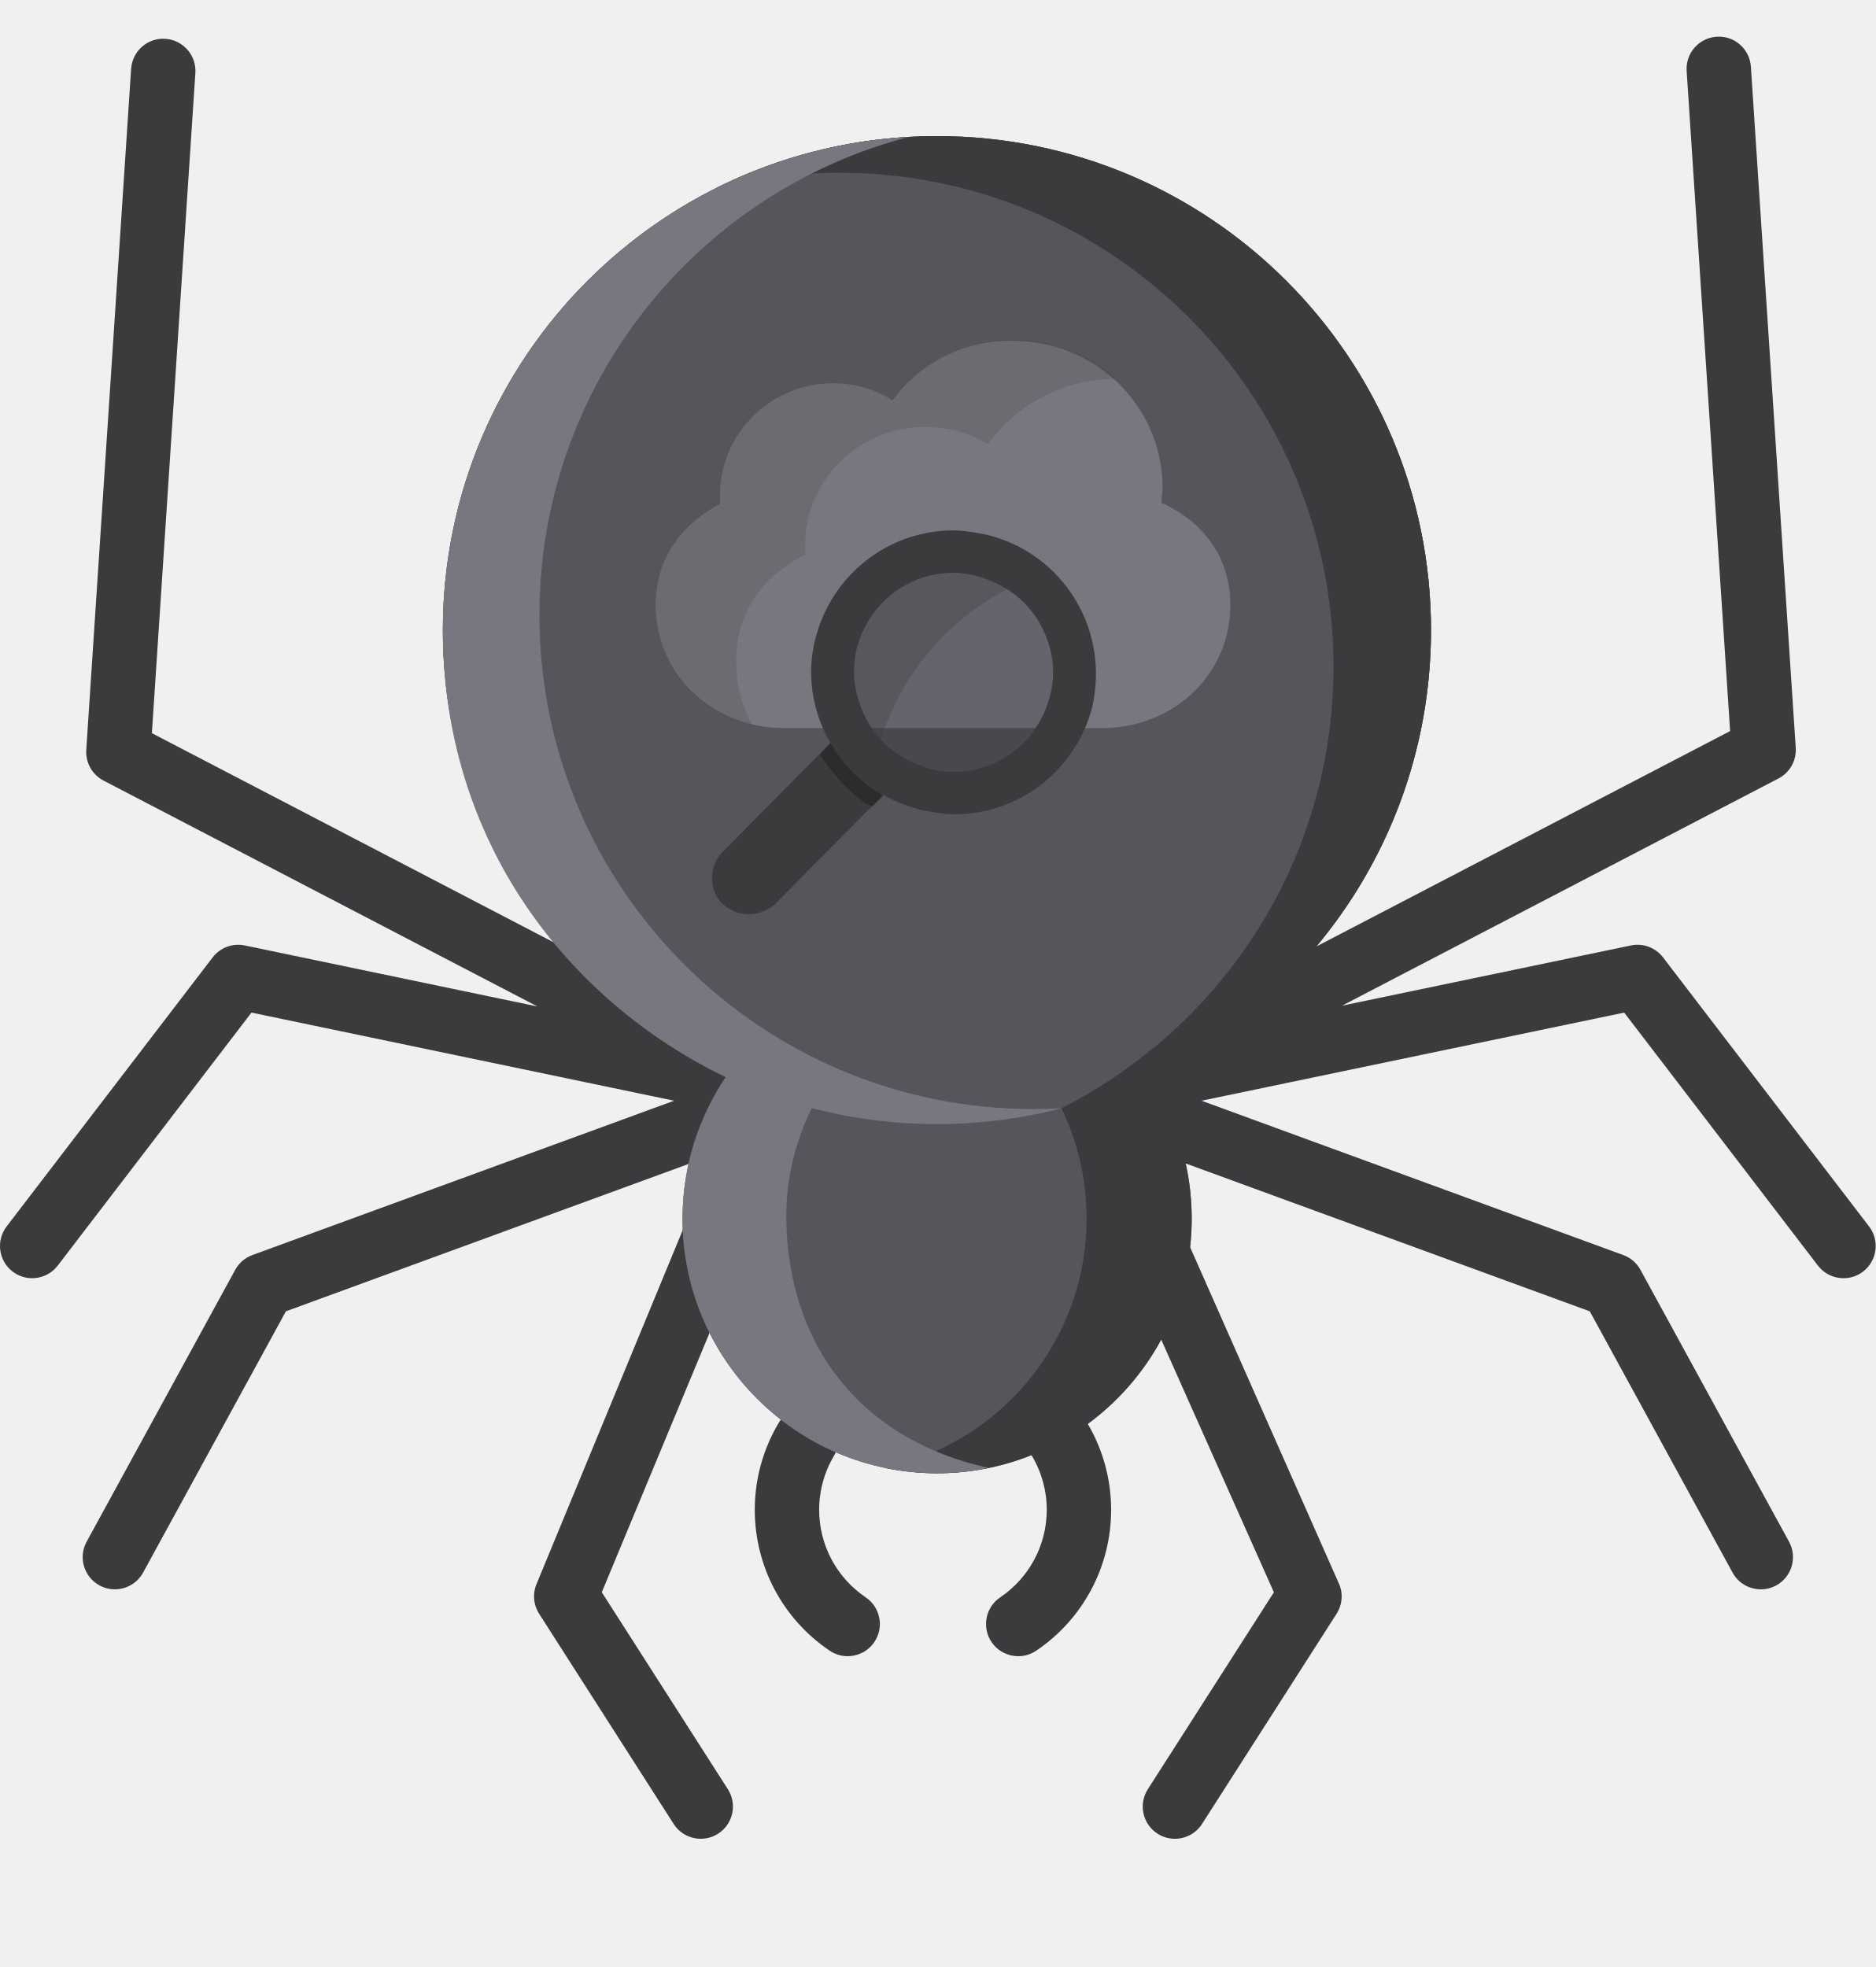
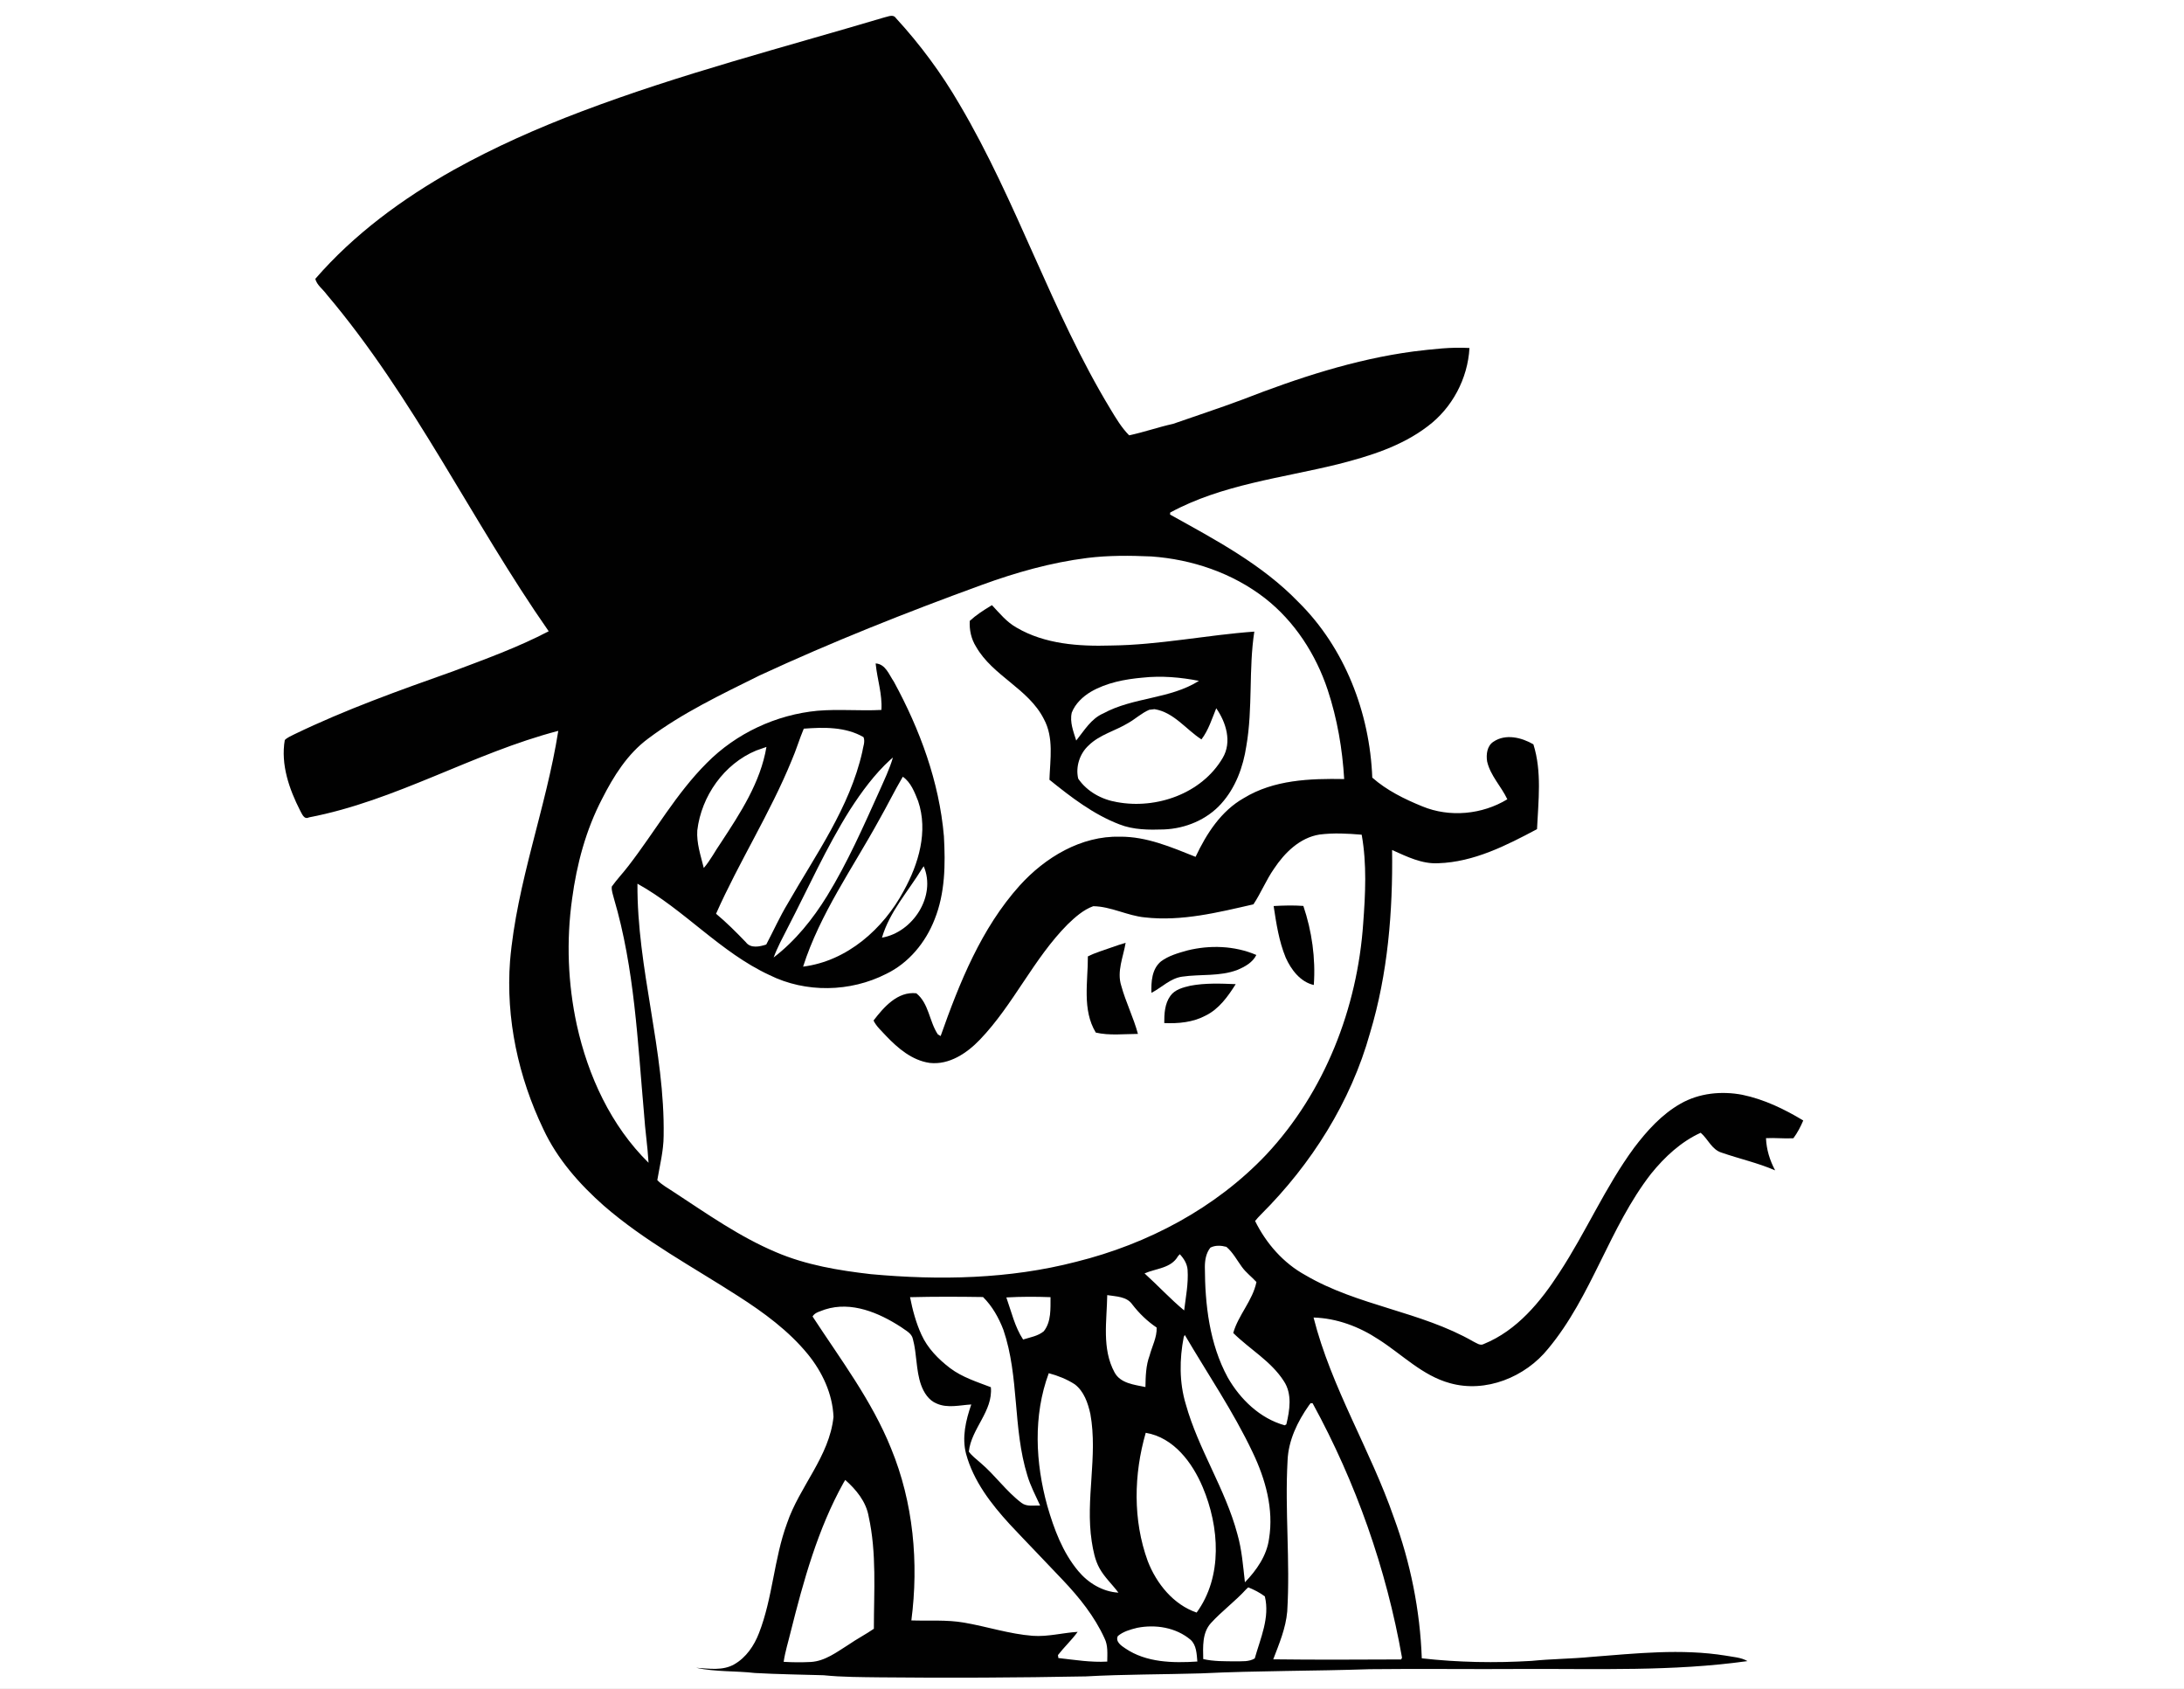
- <svg xmlns="http://www.w3.org/2000/svg" viewBox="0 0 512 537" width="512" height="537">
-   <g transform="matrix(1, 0, 0, 1, 0, 0)">
-     <path d="M236.305,436.082c-7.956-5.375-12.705-14.304-12.705-23.889c0-5.184,1.389-10.261,4.018-14.686   c2.479-4.172,1.107-9.562-3.065-12.041c-4.174-2.48-9.564-1.106-12.042,3.065c-4.243,7.139-6.485,15.321-6.485,23.662   c0,15.43,7.642,29.803,20.441,38.45c1.508,1.018,3.218,1.507,4.91,1.507c2.821,0,5.59-1.355,7.289-3.869   C241.383,444.259,240.325,438.797,236.305,436.082z" style="fill:#3B3A3C;" />
-     <path d="M164.268,434.695l43.89-105.682c1.615-4.576-0.785-9.593-5.361-11.209   c-4.577-1.618-9.595,0.785-11.209,5.361l-45.318,109.728c-0.902,2.554-0.575,5.38,0.884,7.66l36.729,57.389   c1.678,2.621,4.513,4.051,7.409,4.051c1.62,0,3.261-0.449,4.728-1.387c4.087-2.616,5.28-8.049,2.664-12.137L164.268,434.695z" style="fill:#3B3A3C;" />
-     <path d="M197.239,305.012c-0.269-0.736-0.635-1.406-1.064-2.018c4.452,0.503,8.633-2.465,9.565-6.938   c0.99-4.75-2.057-9.404-6.808-10.395l-19.871-4.144c2.122-4.275,0.445-9.48-3.807-11.694L41.461,200.161L53.327,19.943   c0.319-4.843-3.348-9.026-8.19-9.345c-4.832-0.337-9.025,3.348-9.345,8.189L23.548,204.728c-0.228,3.478,1.619,6.761,4.711,8.371   l118.447,61.671l-79.884-16.659c-3.311-0.691-6.717,0.576-8.77,3.259L1.81,334.827c-2.95,3.853-2.218,9.367,1.635,12.318   c1.593,1.221,3.471,1.81,5.335,1.81c2.641,0,5.253-1.186,6.982-3.444l52.881-69.07l115.365,24.058L68.895,342.632   c-2.001,0.732-3.669,2.168-4.691,4.038l-40.555,74.223c-2.327,4.258-0.76,9.596,3.497,11.923c1.338,0.73,2.781,1.077,4.204,1.077   c3.109,0,6.122-1.653,7.718-4.575l38.97-71.322l113.968-41.713C196.565,314.614,198.907,309.569,197.239,305.012z" style="fill:#3B3A3C;" />
+ <svg xmlns="http://www.w3.org/2000/svg" width="700pt" height="541pt" viewBox="0 0 700 541" version="1.1">
+   <g id="#ffffffff">
+     <path fill="#ffffff" opacity="1.00" d=" M 0.00 0.00 L 700.00 0.00 L 700.00 541.00 L 0.00 541.00 L 0.00 0.00 M 283.42 5.59 C 250.99 15.24 218.14 23.69 186.46 35.69 C 172.38 41.01 158.58 47.12 145.42 54.44 C 128.96 63.69 113.47 75.05 101.06 89.36 C 101.55 91.36 103.52 92.68 104.69 94.33 C 132.68 127.37 151.19 166.93 175.87 202.29 C 166.05 207.43 155.57 211.21 145.21 215.12 C 128.01 221.22 110.78 227.36 94.33 235.31 C 93.29 235.86 92.13 236.29 91.28 237.15 C 89.94 244.98 92.68 252.84 96.20 259.75 C 96.80 260.76 97.41 262.74 99.02 261.93 C 126.93 256.60 151.58 241.33 178.94 234.20 C 175.03 259.02 165.63 282.79 163.48 307.94 C 162.08 326.46 166.15 345.18 174.17 361.87 C 178.62 371.42 185.72 379.46 193.56 386.39 C 206.67 397.77 222.07 405.98 236.60 415.34 C 244.79 420.59 252.78 426.43 258.97 434.01 C 263.57 439.68 266.85 446.67 267.15 454.04 C 265.84 466.76 256.24 476.35 252.25 488.15 C 248.05 499.55 247.69 511.98 243.27 523.32 C 241.73 527.33 239.17 531.13 235.38 533.31 C 231.67 535.47 227.19 534.70 223.12 534.44 C 229.32 535.79 235.70 535.39 241.97 536.11 C 249.31 536.52 256.66 536.61 264.00 536.83 C 269.98 537.44 275.99 537.42 282.00 537.50 C 304.00 537.73 326.00 537.61 348.00 537.20 C 360.31 536.52 372.66 536.59 384.99 536.23 C 402.97 535.35 421.00 535.51 439.00 534.89 C 455.33 534.70 471.66 534.94 487.99 534.82 C 512.03 534.72 536.20 535.64 560.08 532.30 C 557.97 531.07 555.45 531.00 553.11 530.55 C 538.82 528.25 524.34 529.85 510.02 530.96 C 503.68 531.58 497.29 531.59 490.96 532.23 C 479.21 532.94 467.39 532.73 455.70 531.41 C 455.14 516.01 452.07 500.75 446.75 486.30 C 439.20 464.52 426.69 444.64 421.01 422.20 C 428.45 422.41 435.65 425.12 441.82 429.20 C 449.37 433.99 455.88 440.82 464.73 443.23 C 476.20 446.46 488.88 441.29 496.20 432.19 C 510.22 415.36 515.79 393.35 529.20 376.11 C 533.54 370.75 538.75 365.88 545.09 362.99 C 547.45 364.99 548.63 368.41 551.83 369.37 C 557.51 371.34 563.42 372.64 568.95 375.04 C 567.24 371.85 566.16 368.34 566.02 364.72 C 568.94 364.56 571.87 364.92 574.80 364.75 C 576.10 363.01 577.11 361.06 577.96 359.06 C 571.91 355.41 565.40 352.27 558.44 350.83 C 551.78 349.56 544.59 350.27 538.65 353.67 C 532.62 357.09 527.89 362.34 523.75 367.81 C 514.51 380.37 508.34 394.81 499.80 407.82 C 493.77 417.17 486.21 426.35 475.64 430.66 C 474.42 431.38 473.23 430.35 472.18 429.87 C 455.31 420.21 435.18 418.48 418.40 408.63 C 411.33 404.77 405.81 398.44 402.27 391.27 C 402.86 390.53 403.49 389.83 404.17 389.16 C 420.32 373.05 432.94 353.11 439.10 331.05 C 444.82 312.07 446.44 292.12 446.18 272.38 C 450.87 274.47 455.70 276.91 460.99 276.62 C 472.36 276.25 482.79 270.94 492.63 265.70 C 493.06 256.69 494.23 247.26 491.47 238.52 C 487.71 236.33 482.57 235.06 478.70 237.67 C 476.62 238.97 476.29 241.76 476.64 243.98 C 477.67 248.56 481.17 251.97 483.12 256.13 C 475.06 261.04 464.62 262.03 455.86 258.40 C 450.15 256.08 444.47 253.28 439.83 249.19 C 439.03 228.42 431.04 207.60 416.12 192.89 C 404.48 180.84 389.50 172.95 375.02 164.90 L 375.05 164.25 C 391.67 155.23 410.79 153.21 428.89 148.74 C 438.96 146.18 449.22 143.00 457.58 136.61 C 465.44 130.74 470.44 121.31 470.98 111.52 C 465.02 111.16 459.06 111.91 453.15 112.61 C 434.20 115.12 415.94 121.16 398.19 128.06 C 390.84 130.81 383.38 133.24 375.98 135.83 C 371.23 136.87 366.65 138.51 361.90 139.50 C 359.45 137.03 357.67 134.01 355.89 131.06 C 337.02 99.91 326.06 64.76 307.53 33.43 C 301.77 23.52 294.92 14.24 287.15 5.80 C 286.25 4.44 284.63 5.36 283.42 5.59 Z" />
+     <path fill="#ffffff" opacity="1.00" d=" M 348.52 178.79 C 355.30 177.95 362.16 178.01 368.97 178.31 C 382.02 179.22 394.99 183.60 405.38 191.65 C 414.94 199.10 421.77 209.68 425.56 221.12 C 428.60 230.33 430.26 239.98 430.83 249.65 C 419.90 249.45 408.28 249.87 398.68 255.74 C 391.36 259.87 386.69 267.17 383.20 274.58 C 375.45 271.49 367.51 268.06 359.00 268.12 C 346.49 267.79 334.96 274.77 326.80 283.80 C 314.51 297.49 307.54 314.88 301.49 332.00 C 301.26 331.87 300.81 331.60 300.59 331.47 C 297.83 327.34 297.73 321.54 293.69 318.30 C 287.70 317.64 283.27 322.73 279.98 327.03 C 280.91 328.97 282.61 330.40 284.03 331.98 C 287.81 335.94 292.34 339.79 297.93 340.60 C 304.25 341.34 309.95 337.46 314.12 333.10 C 324.86 321.88 331.24 307.23 342.21 296.19 C 344.62 293.88 347.20 291.55 350.39 290.39 C 356.10 290.46 361.31 293.45 366.98 293.98 C 378.71 295.31 390.39 292.39 401.74 289.79 C 404.17 286.13 405.81 282.00 408.33 278.39 C 411.73 273.27 416.59 268.44 422.90 267.43 C 427.39 266.86 431.95 267.09 436.44 267.48 C 438.12 276.86 437.63 286.50 436.92 295.96 C 435.05 323.08 424.59 349.94 405.92 369.93 C 389.61 387.17 367.85 398.65 344.94 404.34 C 323.51 409.90 301.09 410.32 279.15 408.31 C 268.79 407.12 258.35 405.39 248.71 401.26 C 237.00 396.32 226.58 388.94 216.00 382.02 C 214.19 380.78 212.19 379.77 210.67 378.17 C 211.46 373.47 212.68 368.80 212.70 364.00 C 213.16 336.77 204.12 310.39 204.31 283.18 C 219.37 291.53 230.88 305.16 246.61 312.45 C 258.24 318.23 272.53 317.96 284.06 312.07 C 291.27 308.59 296.68 302.01 299.55 294.62 C 302.94 286.19 303.04 276.89 302.53 267.95 C 301.03 250.50 294.83 233.75 286.50 218.46 C 284.94 216.21 283.85 212.80 280.66 212.60 C 281.13 217.59 282.84 222.45 282.50 227.50 C 275.70 227.86 268.86 227.19 262.06 227.76 C 248.75 229.01 235.92 235.00 226.52 244.52 C 216.70 254.32 209.88 266.55 201.44 277.46 C 199.72 279.73 197.74 281.78 196.09 284.10 C 195.94 285.43 196.49 286.71 196.79 287.98 C 203.40 310.37 204.37 333.85 206.43 356.96 C 206.76 362.18 207.58 367.37 207.87 372.61 C 195.82 360.77 188.48 344.79 184.87 328.44 C 182.00 315.21 181.48 301.47 183.36 288.06 C 184.84 276.96 187.78 265.95 192.98 255.98 C 196.65 248.75 201.09 241.61 207.70 236.71 C 218.68 228.46 231.16 222.55 243.41 216.47 C 266.67 205.69 290.51 196.24 314.58 187.47 C 325.56 183.45 336.90 180.25 348.52 178.79 M 317.34 194.28 C 315.06 195.68 312.79 197.14 310.82 198.97 C 310.66 201.83 311.28 204.76 312.82 207.20 C 318.19 216.64 329.64 220.64 334.58 230.42 C 337.83 236.41 336.57 243.39 336.36 249.87 C 343.25 255.42 350.41 260.95 358.75 264.15 C 363.28 265.95 368.24 265.95 373.04 265.79 C 379.92 265.53 386.82 262.69 391.45 257.50 C 396.02 252.42 398.46 245.76 399.46 239.08 C 401.58 226.95 400.16 214.56 402.02 202.40 C 386.66 203.51 371.46 206.70 356.02 206.86 C 345.75 207.17 334.90 206.43 325.84 201.13 C 322.67 199.37 320.38 196.53 317.94 193.93 L 317.34 194.28 M 408.22 290.34 C 409.07 295.92 409.92 301.61 412.09 306.87 C 413.81 310.72 416.78 314.67 421.09 315.64 C 421.70 307.09 420.48 298.42 417.74 290.31 C 414.57 290.07 411.38 290.17 408.22 290.34 M 356.39 303.56 C 353.81 304.50 351.14 305.24 348.68 306.48 C 348.72 314.58 346.78 323.55 351.22 330.89 C 355.62 331.90 360.23 331.33 364.72 331.31 C 363.30 326.05 360.82 321.15 359.38 315.90 C 357.90 311.29 360.02 306.65 360.78 302.12 C 359.30 302.56 357.84 303.04 356.39 303.56 M 380.42 304.61 C 377.54 305.43 374.54 306.27 372.10 308.09 C 369.17 310.53 368.94 314.63 369.05 318.15 C 372.36 316.45 375.11 313.47 378.95 312.96 C 384.83 312.11 391.00 312.97 396.66 310.78 C 399.01 309.79 401.52 308.40 402.67 306.02 C 395.69 303.03 387.73 302.77 380.42 304.61 M 381.56 315.87 C 379.22 316.42 376.58 317.06 375.11 319.14 C 373.31 321.64 373.15 324.86 373.16 327.84 C 377.66 328.04 382.36 327.61 386.40 325.45 C 390.70 323.35 393.57 319.31 396.06 315.37 C 391.23 315.18 386.33 314.97 381.56 315.87 Z" />
+     <path fill="#ffffff" opacity="1.00" d=" M 366.18 217.15 C 372.22 216.49 378.34 217.02 384.28 218.18 C 375.01 224.06 363.22 223.38 353.63 228.61 C 349.69 230.30 347.51 234.13 344.94 237.31 C 344.05 234.45 342.81 231.40 343.51 228.37 C 344.64 225.48 347.02 223.24 349.64 221.67 C 354.66 218.77 360.47 217.66 366.18 217.15 Z" />
+     <path fill="#ffffff" opacity="1.00" d=" M 368.35 227.45 C 368.77 227.40 369.61 227.30 370.03 227.25 C 376.22 228.23 380.09 233.72 385.08 236.94 C 387.34 233.97 388.43 230.36 389.82 226.96 C 393.00 231.50 394.93 237.81 391.87 242.92 C 385.16 254.32 370.64 259.40 357.97 257.03 C 353.10 256.22 348.39 253.65 345.58 249.52 C 344.68 245.78 346.04 241.50 348.91 238.88 C 352.46 235.38 357.50 234.21 361.67 231.65 C 363.95 230.35 365.91 228.49 368.35 227.45 Z" />
+     <path fill="#ffffff" opacity="1.00" d=" M 257.62 233.50 C 264.03 233.01 271.01 232.87 276.77 236.21 C 277.39 237.72 276.57 239.38 276.38 240.92 C 272.34 258.80 261.43 273.88 252.48 289.54 C 249.92 293.78 247.90 298.31 245.59 302.68 C 243.51 303.36 240.60 304.00 239.07 301.95 C 236.01 298.76 232.89 295.64 229.50 292.81 C 236.91 276.11 246.81 260.62 253.73 243.69 C 255.19 240.35 256.20 236.85 257.62 233.50 Z" />
+     <path fill="#ffffff" opacity="1.00" d=" M 242.35 240.51 C 243.17 240.22 244.83 239.64 245.66 239.35 C 243.75 250.73 237.28 260.57 231.07 270.03 C 229.19 272.71 227.72 275.67 225.57 278.15 C 224.59 274.20 223.21 270.20 223.49 266.08 C 224.81 255.10 232.05 244.80 242.35 240.51 Z" />
+     <path fill="#ffffff" opacity="1.00" d=" M 285.37 243.44 L 286.20 242.74 C 285.09 246.54 283.35 250.10 281.76 253.71 C 276.65 265.03 271.63 276.45 265.12 287.06 C 260.53 294.51 254.94 301.48 247.96 306.83 C 249.17 303.56 250.84 300.49 252.42 297.39 C 259.01 284.70 264.82 271.57 272.46 259.45 C 276.19 253.69 280.29 248.09 285.37 243.44 Z" />
+     <path fill="#ffffff" opacity="1.00" d=" M 289.36 248.90 C 291.96 250.69 293.14 253.87 294.27 256.70 C 297.56 266.40 294.43 276.86 289.65 285.49 C 283.12 297.67 271.50 307.99 257.40 309.76 C 262.82 292.81 273.30 278.19 281.78 262.72 C 284.39 258.16 286.68 253.42 289.36 248.90 Z" />
+     <path fill="#ffffff" opacity="1.00" d=" M 295.51 278.38 L 296.06 277.58 C 300.17 287.15 292.57 298.79 282.68 300.47 C 285.11 292.16 291.09 285.65 295.51 278.38 Z" />
+     <path fill="#ffffff" opacity="1.00" d=" M 387.94 399.80 C 389.53 398.98 391.40 399.10 393.08 399.55 C 395.17 401.33 396.45 403.80 398.05 405.99 C 399.36 407.81 401.20 409.17 402.71 410.82 C 401.49 416.80 396.93 421.33 395.27 427.15 C 400.56 432.38 407.37 436.16 411.47 442.55 C 414.23 446.65 413.38 451.93 412.29 456.44 L 411.76 456.74 C 403.84 454.55 397.50 448.40 393.50 441.40 C 387.64 430.61 386.21 418.11 386.17 406.02 C 386.17 403.82 386.54 401.57 387.94 399.80 Z" />
+     <path fill="#ffffff" opacity="1.00" d=" M 377.57 402.53 L 378.14 401.91 C 379.44 403.28 380.49 404.97 380.64 406.90 C 380.94 411.27 380.06 415.61 379.54 419.93 C 375.07 416.23 371.14 411.94 366.84 408.06 C 370.54 406.43 375.36 406.45 377.57 402.53 Z" />
+     <path fill="#ffffff" opacity="1.00" d=" M 354.88 415.01 C 357.66 415.47 361.12 415.42 362.90 417.99 C 365.11 420.86 367.71 423.38 370.72 425.41 C 370.87 428.50 369.25 431.41 368.47 434.37 C 367.26 437.60 367.19 441.06 367.13 444.48 C 363.60 443.73 359.10 443.34 357.21 439.76 C 353.10 432.18 354.76 423.24 354.88 415.01 Z" />
+     <path fill="#ffffff" opacity="1.00" d=" M 291.68 415.68 C 299.47 415.48 307.28 415.51 315.07 415.63 C 318.02 418.53 320.12 422.28 321.60 426.13 C 326.74 441.21 324.57 457.62 329.28 472.80 C 330.27 476.17 331.94 479.27 333.38 482.46 C 331.40 482.36 329.12 482.91 327.42 481.61 C 322.50 477.90 318.95 472.73 314.26 468.76 C 312.98 467.60 311.53 466.59 310.52 465.17 C 311.31 457.76 318.30 452.24 317.58 444.53 C 313.10 442.82 308.42 441.35 304.53 438.43 C 300.75 435.55 297.29 432.04 295.32 427.67 C 293.57 423.86 292.49 419.78 291.68 415.68 Z" />
+     <path fill="#ffffff" opacity="1.00" d=" M 322.54 415.76 C 327.25 415.49 331.99 415.50 336.71 415.67 C 336.68 419.34 336.98 423.54 334.56 426.59 C 332.72 428.15 330.17 428.54 327.92 429.25 C 325.27 425.26 324.15 420.29 322.54 415.76 Z" />
+     <path fill="#ffffff" opacity="1.00" d=" M 264.39 419.63 C 272.87 416.90 281.71 420.66 288.79 425.25 C 290.20 426.33 292.22 427.17 292.60 429.11 C 293.90 433.90 293.55 439.01 295.19 443.72 C 296.08 446.23 297.65 448.74 300.23 449.77 C 303.75 451.33 307.64 450.27 311.31 450.06 C 309.57 455.10 308.25 460.58 309.64 465.88 C 311.99 474.58 317.62 481.87 323.60 488.41 C 329.24 494.43 335.00 500.33 340.66 506.34 C 345.92 511.89 350.81 517.96 354.00 524.96 C 355.17 527.27 354.91 529.95 354.89 532.46 C 349.64 532.76 344.42 531.90 339.22 531.32 C 339.19 531.08 339.12 530.60 339.09 530.36 C 341.08 527.79 343.49 525.57 345.40 522.93 C 340.59 523.23 335.85 524.55 331.01 524.20 C 323.52 523.63 316.35 521.23 308.98 519.97 C 303.40 519.00 297.72 519.46 292.10 519.27 C 294.51 500.74 292.75 481.51 285.60 464.15 C 279.44 448.82 269.39 435.59 260.43 421.86 C 261.23 420.49 263.02 420.21 264.39 419.63 Z" />
+     <path fill="#ffffff" opacity="1.00" d=" M 379.41 428.40 L 379.74 427.78 C 387.07 440.28 395.29 452.29 401.50 465.41 C 405.59 473.95 408.31 483.61 406.74 493.12 C 406.01 498.54 402.72 503.21 399.01 507.05 C 398.42 501.87 398.04 496.63 396.59 491.59 C 392.73 477.09 384.08 464.43 380.06 449.99 C 377.94 443.01 378.02 435.48 379.41 428.40 Z" />
+     <path fill="#ffffff" opacity="1.00" d=" M 336.14 440.04 C 339.06 440.82 341.93 441.95 344.48 443.60 C 347.44 445.85 348.71 449.62 349.48 453.12 C 351.93 466.67 347.83 480.41 349.92 493.98 C 350.39 496.92 350.95 499.94 352.42 502.58 C 354.03 505.47 356.51 507.72 358.48 510.37 C 353.41 510.08 348.79 507.28 345.59 503.44 C 340.58 497.44 337.81 489.97 335.67 482.55 C 331.85 468.75 331.10 453.63 336.14 440.04 Z" />
+     <path fill="#ffffff" opacity="1.00" d=" M 419.52 450.36 L 420.08 449.63 L 420.72 449.69 C 434.60 475.07 444.35 502.73 449.37 531.22 L 449.08 531.77 C 435.42 531.82 421.75 531.91 408.09 531.73 C 409.98 526.75 412.11 521.77 412.57 516.40 C 413.56 500.28 411.78 484.14 412.68 468.02 C 412.94 461.56 415.86 455.56 419.52 450.36 Z" />
+     <path fill="#ffffff" opacity="1.00" d=" M 367.22 459.14 C 376.18 460.63 382.17 468.69 385.49 476.57 C 390.83 489.22 391.98 505.15 383.54 516.75 C 376.07 514.20 370.64 507.44 367.86 500.24 C 363.07 487.12 363.37 472.46 367.22 459.14 Z" />
+     <path fill="#ffffff" opacity="1.00" d=" M 270.35 475.17 L 270.91 474.24 C 274.40 477.33 277.58 481.16 278.41 485.90 C 281.02 497.72 280.09 509.93 280.09 521.94 C 277.47 523.74 274.64 525.20 272.02 527.01 C 268.26 529.36 264.49 532.30 259.90 532.58 C 256.99 532.73 254.07 532.72 251.17 532.53 C 251.64 529.28 252.65 526.14 253.41 522.96 C 257.53 506.56 262.08 490.03 270.35 475.17 Z" />
+     <path fill="#ffffff" opacity="1.00" d=" M 399.42 509.27 L 400.08 508.66 C 401.95 509.42 403.78 510.34 405.40 511.56 C 407.07 518.36 403.97 525.01 402.17 531.44 C 400.31 532.57 398.07 532.32 396.00 532.38 C 392.54 532.34 389.04 532.43 385.65 531.65 C 385.58 527.74 385.27 523.22 388.12 520.11 C 391.64 516.25 395.90 513.14 399.42 509.27 Z" />
+     <path fill="#ffffff" opacity="1.00" d=" M 364.45 521.64 C 370.33 520.46 376.91 521.51 381.58 525.45 C 383.52 527.19 383.55 530.03 383.77 532.44 C 375.93 532.94 367.40 532.81 360.66 528.22 C 359.39 527.39 357.42 526.04 358.28 524.27 C 360.01 522.80 362.28 522.18 364.45 521.64 Z" />
  </g>
-   <g transform="matrix(1, 0, 0, 1, 0, 0)">
-     <circle style="fill:#57555C;" cx="255.749" cy="172.02" r="134.862" />
-     <path d="M390.615,172.02c0-74.484-60.381-134.865-134.865-134.865S120.887,97.537,120.887,172.02   c0,53.87,31.588,100.356,77.249,121.964c-7.396,10.95-11.782,24.388-11.829,38.493c-0.128,38.38,30.883,69.598,69.262,69.726   c38.378,0.129,69.598-30.881,69.726-69.262c0.048-14.456-4.42-27.811-11.936-38.954   C359.023,272.381,390.615,225.893,390.615,172.02z" style="fill:#57555C;" />
+   <g id="#010101ff">
+     <path fill="#010101" opacity="1.00" d=" M 283.42 5.59 C 284.63 5.36 286.25 4.44 287.15 5.80 C 294.92 14.24 301.77 23.52 307.53 33.43 C 326.06 64.76 337.02 99.91 355.89 131.06 C 357.67 134.01 359.45 137.03 361.90 139.50 C 366.65 138.51 371.23 136.87 375.98 135.83 C 383.38 133.24 390.84 130.81 398.19 128.06 C 415.94 121.16 434.20 115.12 453.15 112.61 C 459.06 111.91 465.02 111.16 470.98 111.52 C 470.44 121.31 465.44 130.74 457.58 136.61 C 449.22 143.00 438.96 146.18 428.89 148.74 C 410.79 153.21 391.67 155.23 375.05 164.25 L 375.02 164.90 C 389.50 172.95 404.48 180.84 416.12 192.89 C 431.04 207.60 439.03 228.42 439.83 249.19 C 444.47 253.28 450.15 256.08 455.86 258.40 C 464.62 262.03 475.06 261.04 483.12 256.13 C 481.17 251.97 477.67 248.56 476.64 243.98 C 476.29 241.76 476.62 238.97 478.70 237.67 C 482.57 235.06 487.71 236.33 491.47 238.52 C 494.23 247.26 493.06 256.69 492.63 265.70 C 482.79 270.94 472.36 276.25 460.99 276.62 C 455.70 276.91 450.87 274.47 446.18 272.38 C 446.44 292.12 444.82 312.07 439.10 331.05 C 432.94 353.11 420.32 373.05 404.17 389.16 C 403.49 389.83 402.86 390.53 402.27 391.27 C 405.81 398.44 411.33 404.77 418.40 408.63 C 435.18 418.48 455.31 420.21 472.18 429.87 C 473.23 430.35 474.42 431.38 475.64 430.66 C 486.21 426.35 493.77 417.17 499.80 407.82 C 508.34 394.81 514.51 380.37 523.75 367.81 C 527.89 362.34 532.62 357.09 538.65 353.67 C 544.59 350.27 551.78 349.56 558.44 350.83 C 565.40 352.27 571.91 355.41 577.96 359.06 C 577.11 361.06 576.10 363.01 574.80 364.75 C 571.87 364.92 568.94 364.56 566.02 364.72 C 566.16 368.34 567.24 371.85 568.95 375.04 C 563.42 372.64 557.51 371.34 551.83 369.37 C 548.63 368.41 547.45 364.99 545.09 362.99 C 538.75 365.88 533.54 370.75 529.20 376.11 C 515.79 393.35 510.22 415.36 496.20 432.19 C 488.88 441.29 476.20 446.46 464.73 443.23 C 455.88 440.82 449.37 433.99 441.82 429.20 C 435.65 425.12 428.45 422.41 421.01 422.20 C 426.69 444.64 439.20 464.52 446.75 486.30 C 452.07 500.75 455.14 516.01 455.70 531.41 C 467.39 532.73 479.21 532.94 490.96 532.23 C 497.29 531.59 503.68 531.58 510.02 530.96 C 524.34 529.85 538.82 528.25 553.11 530.55 C 555.45 531.00 557.97 531.07 560.08 532.30 C 536.20 535.64 512.03 534.72 487.99 534.82 C 471.66 534.94 455.33 534.70 439.00 534.89 C 421.00 535.51 402.97 535.35 384.99 536.23 C 372.66 536.59 360.31 536.52 348.00 537.20 C 326.00 537.61 304.00 537.73 282.00 537.50 C 275.99 537.42 269.98 537.44 264.00 536.83 C 256.66 536.61 249.31 536.52 241.97 536.11 C 235.70 535.39 229.32 535.79 223.12 534.44 C 227.19 534.70 231.67 535.47 235.38 533.31 C 239.17 531.13 241.73 527.33 243.27 523.32 C 247.69 511.98 248.05 499.55 252.25 488.15 C 256.24 476.35 265.84 466.76 267.15 454.04 C 266.85 446.67 263.57 439.68 258.97 434.01 C 252.78 426.43 244.79 420.59 236.60 415.34 C 222.07 405.98 206.67 397.77 193.56 386.39 C 185.72 379.46 178.62 371.42 174.17 361.87 C 166.15 345.18 162.08 326.46 163.48 307.94 C 165.63 282.79 175.03 259.02 178.94 234.20 C 151.58 241.33 126.93 256.60 99.02 261.93 C 97.41 262.74 96.80 260.76 96.20 259.75 C 92.68 252.84 89.94 244.98 91.28 237.15 C 92.13 236.29 93.29 235.86 94.33 235.31 C 110.78 227.36 128.01 221.22 145.21 215.12 C 155.57 211.21 166.05 207.43 175.87 202.29 C 151.19 166.93 132.68 127.37 104.69 94.33 C 103.52 92.68 101.55 91.36 101.06 89.36 C 113.47 75.05 128.96 63.69 145.42 54.44 C 158.58 47.12 172.38 41.01 186.46 35.69 C 218.14 23.69 250.99 15.24 283.42 5.59 M 348.52 178.79 C 336.90 180.25 325.56 183.45 314.58 187.47 C 290.51 196.24 266.67 205.69 243.41 216.47 C 231.16 222.55 218.68 228.46 207.70 236.71 C 201.09 241.61 196.65 248.75 192.98 255.98 C 187.78 265.95 184.84 276.96 183.36 288.06 C 181.48 301.47 182.00 315.21 184.87 328.44 C 188.48 344.79 195.82 360.77 207.87 372.61 C 207.58 367.37 206.76 362.18 206.43 356.96 C 204.37 333.85 203.40 310.37 196.79 287.98 C 196.49 286.71 195.94 285.43 196.09 284.10 C 197.74 281.78 199.72 279.73 201.44 277.46 C 209.88 266.55 216.70 254.32 226.52 244.52 C 235.92 235.00 248.75 229.01 262.06 227.76 C 268.86 227.19 275.70 227.86 282.50 227.50 C 282.84 222.45 281.13 217.59 280.66 212.60 C 283.85 212.80 284.94 216.21 286.50 218.46 C 294.83 233.75 301.03 250.50 302.53 267.95 C 303.04 276.89 302.94 286.19 299.55 294.62 C 296.68 302.01 291.27 308.59 284.06 312.07 C 272.53 317.96 258.24 318.23 246.61 312.45 C 230.88 305.16 219.37 291.53 204.31 283.18 C 204.12 310.39 213.16 336.77 212.70 364.00 C 212.68 368.80 211.46 373.47 210.67 378.17 C 212.19 379.77 214.19 380.78 216.00 382.02 C 226.58 388.94 237.00 396.32 248.71 401.26 C 258.35 405.39 268.79 407.12 279.15 408.31 C 301.09 410.32 323.51 409.90 344.94 404.34 C 367.85 398.65 389.61 387.17 405.92 369.93 C 424.59 349.94 435.05 323.08 436.92 295.96 C 437.63 286.50 438.12 276.86 436.44 267.48 C 431.95 267.09 427.39 266.86 422.90 267.43 C 416.59 268.44 411.73 273.27 408.33 278.39 C 405.81 282.00 404.17 286.13 401.74 289.79 C 390.39 292.39 378.71 295.31 366.98 293.98 C 361.31 293.45 356.10 290.46 350.39 290.39 C 347.20 291.55 344.62 293.88 342.21 296.19 C 331.24 307.23 324.86 321.88 314.12 333.10 C 309.95 337.46 304.25 341.34 297.93 340.60 C 292.34 339.79 287.81 335.94 284.03 331.98 C 282.61 330.40 280.91 328.97 279.98 327.03 C 283.27 322.73 287.70 317.64 293.69 318.30 C 297.73 321.54 297.83 327.34 300.59 331.47 C 300.81 331.60 301.26 331.87 301.49 332.00 C 307.54 314.88 314.51 297.49 326.80 283.80 C 334.96 274.77 346.49 267.79 359.00 268.12 C 367.51 268.06 375.45 271.49 383.20 274.58 C 386.69 267.17 391.36 259.87 398.68 255.74 C 408.28 249.87 419.90 249.45 430.83 249.65 C 430.26 239.98 428.60 230.33 425.56 221.12 C 421.77 209.68 414.94 199.10 405.38 191.65 C 394.99 183.60 382.02 179.22 368.97 178.31 C 362.16 178.01 355.30 177.95 348.52 178.79 M 257.62 233.50 C 256.20 236.85 255.19 240.35 253.73 243.69 C 246.81 260.62 236.91 276.11 229.50 292.81 C 232.89 295.64 236.01 298.76 239.07 301.95 C 240.60 304.00 243.51 303.36 245.59 302.68 C 247.90 298.31 249.92 293.78 252.48 289.54 C 261.43 273.88 272.34 258.80 276.38 240.92 C 276.57 239.38 277.39 237.72 276.77 236.21 C 271.01 232.87 264.03 233.01 257.62 233.50 M 242.35 240.51 C 232.05 244.80 224.81 255.10 223.49 266.08 C 223.21 270.20 224.59 274.20 225.57 278.15 C 227.72 275.67 229.19 272.71 231.07 270.03 C 237.28 260.57 243.75 250.73 245.66 239.35 C 244.83 239.64 243.17 240.22 242.35 240.51 M 285.37 243.44 C 280.29 248.09 276.19 253.69 272.46 259.45 C 264.82 271.57 259.01 284.70 252.42 297.39 C 250.84 300.49 249.17 303.56 247.96 306.83 C 254.94 301.48 260.53 294.51 265.12 287.06 C 271.63 276.45 276.65 265.03 281.76 253.71 C 283.35 250.10 285.09 246.54 286.20 242.74 L 285.37 243.44 M 289.36 248.90 C 286.68 253.42 284.39 258.16 281.78 262.72 C 273.30 278.19 262.82 292.81 257.40 309.76 C 271.50 307.99 283.12 297.67 289.65 285.49 C 294.43 276.86 297.56 266.40 294.27 256.70 C 293.14 253.87 291.96 250.69 289.36 248.90 M 295.51 278.38 C 291.09 285.65 285.11 292.16 282.68 300.47 C 292.57 298.79 300.17 287.15 296.06 277.58 L 295.51 278.38 M 387.94 399.80 C 386.54 401.57 386.17 403.82 386.17 406.02 C 386.21 418.11 387.64 430.61 393.50 441.40 C 397.50 448.40 403.84 454.55 411.76 456.74 L 412.29 456.44 C 413.38 451.93 414.23 446.65 411.47 442.55 C 407.37 436.16 400.56 432.38 395.27 427.15 C 396.93 421.33 401.49 416.80 402.71 410.82 C 401.20 409.17 399.36 407.81 398.05 405.99 C 396.45 403.80 395.17 401.33 393.08 399.55 C 391.40 399.10 389.53 398.98 387.94 399.80 M 377.57 402.53 C 375.36 406.45 370.54 406.43 366.84 408.06 C 371.14 411.94 375.07 416.23 379.54 419.93 C 380.06 415.61 380.94 411.27 380.64 406.90 C 380.49 404.97 379.44 403.28 378.14 401.91 L 377.57 402.53 M 354.88 415.01 C 354.76 423.24 353.10 432.18 357.21 439.76 C 359.10 443.34 363.60 443.73 367.13 444.48 C 367.19 441.06 367.26 437.60 368.47 434.37 C 369.25 431.41 370.87 428.50 370.72 425.41 C 367.71 423.38 365.11 420.86 362.90 417.99 C 361.12 415.42 357.66 415.47 354.88 415.01 M 291.68 415.68 C 292.49 419.78 293.57 423.86 295.32 427.67 C 297.29 432.04 300.75 435.55 304.53 438.43 C 308.42 441.35 313.10 442.82 317.58 444.53 C 318.30 452.24 311.31 457.76 310.52 465.17 C 311.53 466.59 312.98 467.60 314.26 468.76 C 318.95 472.73 322.50 477.90 327.42 481.61 C 329.12 482.91 331.40 482.36 333.38 482.46 C 331.94 479.27 330.27 476.17 329.28 472.80 C 324.57 457.62 326.74 441.21 321.60 426.13 C 320.12 422.28 318.02 418.53 315.07 415.63 C 307.28 415.51 299.47 415.48 291.68 415.68 M 322.54 415.76 C 324.15 420.29 325.27 425.26 327.92 429.25 C 330.17 428.54 332.72 428.15 334.56 426.59 C 336.98 423.54 336.68 419.34 336.71 415.67 C 331.99 415.50 327.25 415.49 322.54 415.76 M 264.39 419.63 C 263.02 420.21 261.23 420.49 260.43 421.86 C 269.39 435.59 279.44 448.82 285.60 464.15 C 292.75 481.51 294.51 500.74 292.10 519.27 C 297.72 519.46 303.40 519.00 308.98 519.97 C 316.35 521.23 323.52 523.63 331.01 524.20 C 335.85 524.55 340.59 523.23 345.40 522.93 C 343.49 525.57 341.08 527.79 339.09 530.36 C 339.12 530.60 339.19 531.08 339.22 531.32 C 344.42 531.90 349.64 532.76 354.89 532.46 C 354.91 529.95 355.17 527.27 354.00 524.96 C 350.81 517.96 345.92 511.89 340.66 506.34 C 335.00 500.33 329.24 494.43 323.60 488.41 C 317.62 481.87 311.99 474.58 309.64 465.88 C 308.25 460.58 309.57 455.10 311.31 450.06 C 307.64 450.27 303.75 451.33 300.23 449.77 C 297.65 448.74 296.08 446.23 295.19 443.72 C 293.55 439.01 293.90 433.90 292.60 429.11 C 292.22 427.17 290.20 426.33 288.79 425.25 C 281.71 420.66 272.87 416.90 264.39 419.63 M 379.41 428.40 C 378.02 435.48 377.94 443.01 380.06 449.99 C 384.08 464.43 392.73 477.09 396.59 491.59 C 398.04 496.63 398.42 501.87 399.01 507.05 C 402.72 503.21 406.01 498.54 406.74 493.12 C 408.31 483.61 405.59 473.95 401.50 465.41 C 395.29 452.29 387.07 440.28 379.74 427.78 L 379.41 428.40 M 336.14 440.04 C 331.10 453.63 331.85 468.75 335.67 482.55 C 337.81 489.97 340.58 497.44 345.59 503.44 C 348.79 507.28 353.41 510.08 358.48 510.37 C 356.51 507.72 354.03 505.47 352.42 502.58 C 350.95 499.94 350.39 496.92 349.92 493.98 C 347.83 480.41 351.93 466.67 349.48 453.12 C 348.71 449.62 347.44 445.85 344.48 443.60 C 341.93 441.95 339.06 440.82 336.14 440.04 M 419.52 450.36 C 415.86 455.56 412.94 461.56 412.68 468.02 C 411.78 484.14 413.56 500.28 412.57 516.40 C 412.11 521.77 409.98 526.75 408.09 531.73 C 421.75 531.91 435.42 531.82 449.08 531.77 L 449.37 531.22 C 444.35 502.73 434.60 475.07 420.72 449.69 L 420.08 449.63 L 419.52 450.36 M 367.22 459.14 C 363.37 472.46 363.07 487.12 367.86 500.24 C 370.64 507.44 376.07 514.20 383.54 516.75 C 391.98 505.15 390.83 489.22 385.49 476.57 C 382.17 468.69 376.18 460.63 367.22 459.14 M 270.35 475.17 C 262.08 490.03 257.53 506.56 253.41 522.96 C 252.65 526.14 251.64 529.28 251.17 532.53 C 254.07 532.72 256.99 532.73 259.90 532.58 C 264.49 532.30 268.26 529.36 272.02 527.01 C 274.64 525.20 277.47 523.74 280.09 521.94 C 280.09 509.93 281.02 497.72 278.41 485.90 C 277.58 481.16 274.40 477.33 270.91 474.24 L 270.35 475.17 M 399.42 509.27 C 395.90 513.14 391.64 516.25 388.12 520.11 C 385.27 523.22 385.58 527.74 385.65 531.65 C 389.04 532.43 392.54 532.34 396.00 532.38 C 398.07 532.32 400.31 532.57 402.17 531.44 C 403.97 525.01 407.07 518.36 405.40 511.56 C 403.78 510.34 401.95 509.42 400.08 508.66 L 399.42 509.27 M 364.45 521.64 C 362.28 522.18 360.01 522.80 358.28 524.27 C 357.42 526.04 359.39 527.39 360.66 528.22 C 367.40 532.81 375.93 532.94 383.77 532.44 C 383.55 530.03 383.52 527.19 381.58 525.45 C 376.91 521.51 370.33 520.46 364.45 521.64 Z" />
+     <path fill="#010101" opacity="1.00" d=" M 317.34 194.28 L 317.94 193.93 C 320.38 196.53 322.67 199.37 325.84 201.13 C 334.90 206.43 345.75 207.17 356.02 206.86 C 371.46 206.70 386.66 203.51 402.02 202.40 C 400.16 214.56 401.58 226.95 399.46 239.08 C 398.46 245.76 396.02 252.42 391.45 257.50 C 386.82 262.69 379.92 265.53 373.04 265.79 C 368.24 265.95 363.28 265.95 358.75 264.15 C 350.41 260.95 343.25 255.42 336.36 249.87 C 336.57 243.39 337.83 236.41 334.58 230.42 C 329.64 220.64 318.19 216.64 312.82 207.20 C 311.28 204.76 310.66 201.83 310.82 198.97 C 312.79 197.14 315.06 195.68 317.34 194.28 M 366.18 217.15 C 360.47 217.66 354.66 218.77 349.64 221.67 C 347.02 223.24 344.64 225.48 343.51 228.37 C 342.81 231.40 344.05 234.45 344.94 237.31 C 347.51 234.13 349.69 230.30 353.63 228.61 C 363.22 223.38 375.01 224.06 384.28 218.18 C 378.34 217.02 372.22 216.49 366.18 217.15 M 368.35 227.45 C 365.91 228.49 363.95 230.35 361.67 231.65 C 357.50 234.21 352.46 235.38 348.91 238.88 C 346.04 241.50 344.68 245.78 345.58 249.52 C 348.39 253.65 353.10 256.22 357.97 257.03 C 370.64 259.40 385.16 254.32 391.87 242.92 C 394.93 237.81 393.00 231.50 389.82 226.96 C 388.43 230.36 387.34 233.97 385.08 236.94 C 380.09 233.72 376.22 228.23 370.03 227.25 C 369.61 227.30 368.77 227.40 368.35 227.45 Z" />
+     <path fill="#010101" opacity="1.00" d=" M 408.22 290.34 C 411.38 290.17 414.57 290.07 417.74 290.31 C 420.48 298.42 421.70 307.09 421.09 315.64 C 416.78 314.67 413.81 310.72 412.09 306.87 C 409.92 301.61 409.07 295.92 408.22 290.34 Z" />
+     <path fill="#010101" opacity="1.00" d=" M 356.39 303.56 C 357.84 303.04 359.30 302.56 360.78 302.12 C 360.02 306.65 357.90 311.29 359.38 315.90 C 360.82 321.15 363.30 326.05 364.72 331.31 C 360.23 331.33 355.62 331.90 351.22 330.89 C 346.78 323.55 348.72 314.58 348.68 306.48 C 351.14 305.24 353.81 304.50 356.39 303.56 Z" />
+     <path fill="#010101" opacity="1.00" d=" M 380.42 304.61 C 387.73 302.77 395.69 303.03 402.67 306.02 C 401.52 308.40 399.01 309.79 396.66 310.78 C 391.00 312.97 384.83 312.11 378.95 312.96 C 375.11 313.47 372.36 316.45 369.05 318.15 C 368.94 314.63 369.17 310.53 372.10 308.09 C 374.54 306.27 377.54 305.43 380.42 304.61 Z" />
+     <path fill="#010101" opacity="1.00" d=" M 381.56 315.87 C 386.33 314.97 391.23 315.18 396.06 315.37 C 393.57 319.31 390.70 323.35 386.40 325.45 C 382.36 327.61 377.66 328.04 373.16 327.84 C 373.15 324.86 373.31 321.64 375.11 319.14 C 376.58 317.06 379.22 316.42 381.56 315.87 Z" />
  </g>
-   <path d="M510.19,334.827l-56.241-73.457c-2.054-2.683-5.46-3.95-8.77-3.259l-78.847,16.442l119.133-62.028  c3.09-1.61,4.938-4.893,4.709-8.371L477.931,18.214c-0.319-4.842-4.51-8.531-9.345-8.189c-4.842,0.317-8.509,4.502-8.19,9.345  l11.866,180.218l-112.969,58.82c19.545-23.401,31.322-53.513,31.322-86.386c0-74.484-60.381-134.865-134.865-134.865  c-21.743,0-42.28,5.153-60.469,14.293c10.818-2.796,22.162-4.286,33.854-4.286C303.619,47.164,364,107.545,364,182.028  c0,41.293-18.562,78.243-47.793,102.98c0,0-5.006,4.079-9.985,7.672c-5.279,3.683-10.825,7.009-16.618,9.92  c0.043-0.012,0.086-0.025,0.129-0.036c4.473,9.162,6.897,19.373,6.86,30.38c-0.111,33.385-23.752,61.182-55.163,67.771  c4.564,0.959,9.291,1.475,14.138,1.49c9.19,0.03,17.963-1.741,26.004-4.955c0.047,0.086,0.087,0.175,0.137,0.259  c2.629,4.424,4.018,9.502,4.018,14.686c0,9.585-4.749,18.514-12.705,23.889c-4.022,2.716-5.078,8.177-2.363,12.199  c1.698,2.514,4.468,3.869,7.289,3.869c1.692,0,3.402-0.488,4.91-1.507c12.8-8.647,20.441-23.02,20.441-38.45  c0-8.266-2.208-16.373-6.376-23.466c8.265-6.078,15.135-13.94,20.044-23.021l30.763,68.989l-34.416,53.775  c-2.616,4.087-1.423,9.521,2.664,12.137c1.467,0.938,3.107,1.387,4.728,1.387c2.896,0,5.732-1.432,7.409-4.051l36.73-57.389  c1.46-2.281,1.787-5.107,0.884-7.66l-40.875-92.419c0.275-2.475,0.43-4.986,0.438-7.533c0.018-5.297-0.541-10.409-1.617-15.31  L433.958,358l38.97,71.322c1.596,2.922,4.609,4.576,7.718,4.575c1.423,0,2.868-0.347,4.204-1.077  c4.258-2.327,5.825-7.665,3.497-11.923l-40.555-74.223c-1.022-1.871-2.689-3.306-4.691-4.038l-115.114-42.133l115.365-24.058  l52.881,69.07c1.73,2.26,4.342,3.445,6.982,3.444c1.863,0,3.742-0.59,5.335-1.81C512.408,344.195,513.14,338.68,510.19,334.827z" transform="matrix(1, 0, 0, 1, 0, 0)" style="fill: rgb(59, 58, 60);" />
-   <g transform="matrix(1, 0, 0, 1, 0, 0)">
-     <path d="M 269.884 400.745 C 235.682 393.292 214.993 367.998 214.621 332.475 C 214.508 321.724 217.176 311.574 221.576 302.509 C 232.491 305.36 243.943 306.882 255.752 306.882 C 267.487 306.882 278.87 305.38 289.724 302.564 C 287.203 302.705 284.665 302.782 282.11 302.782 C 207.626 302.782 147.245 242.401 147.245 167.917 C 147.245 105.168 190.099 52.432 248.136 37.372 C 177.195 41.322 120.886 100.093 120.886 172.02 C 120.886 229.765 154.807 273.087 198.085 294.069 C 190.714 305.06 186.356 318.251 186.307 332.478 C 186.182 370.86 217.193 402.075 255.573 402.204 C 260.478 402.22 265.262 401.698 269.884 400.744 L 269.884 400.745 Z" style="fill:#787780;" />
-   </g>
-   <path d="M 317.02 137.281 C 317.02 136.026 317.333 134.457 317.333 133.202 C 317.333 110.928 299.137 93.045 276.549 93.045 C 263.372 92.731 251.136 99.006 243.607 109.359 C 238.901 106.222 233.254 104.653 227.293 104.653 C 210.352 104.653 196.548 118.457 196.548 135.085 L 196.548 137.595 C 185.253 143.556 178.979 153.281 178.979 165.203 C 178.979 184.027 194.351 198.772 214.116 198.772 L 300.706 198.772 C 320.471 198.772 335.843 184.027 335.843 165.203 C 335.843 152.654 328.941 142.614 317.02 137.281 Z" style="fill: rgb(120, 119, 128);" />
-   <path opacity="0.2" d="M 200.94 180.576 C 200.94 167.713 207.528 157.673 219.764 151.399 L 219.764 148.889 C 219.764 131.006 234.509 116.575 252.391 116.575 C 258.666 116.575 264.627 118.143 269.647 121.281 C 277.49 110.3 290.666 103.398 304.784 103.398 C 304.784 103.398 304.784 103.398 304.784 103.398 C 297.255 96.81 287.529 92.731 276.549 92.731 C 263.372 92.731 251.136 99.006 243.607 109.359 C 238.901 106.222 233.254 104.653 227.293 104.653 C 210.352 104.653 196.548 118.457 196.548 135.085 L 196.548 137.595 C 185.253 143.556 178.979 153.281 178.979 165.203 C 178.979 181.203 189.959 194.38 205.332 197.831 C 202.508 192.811 200.94 186.85 200.94 180.576 Z" style="fill: rgb(59, 58, 60);" />
-   <path d="M 286.588 189.988 C 283.451 202.223 272.784 210.694 260.235 210.694 C 258.039 210.694 255.842 210.38 253.646 209.752 C 250.509 208.811 247.372 207.556 244.862 205.674 C 242.038 203.792 239.842 201.282 237.96 198.772 C 233.881 192.497 231.999 184.968 233.881 177.125 C 237.019 164.889 247.685 156.418 260.235 156.418 C 262.431 156.418 264.627 156.732 266.823 157.36 C 273.725 159.242 279.686 163.321 283.451 169.595 C 287.215 175.556 288.47 183.085 286.588 189.988" style="fill-opacity: 0.16;" />
-   <path opacity="0.1" d="M 286.588 189.988 C 283.451 202.223 272.784 210.694 260.235 210.694 C 258.039 210.694 255.842 210.38 253.646 209.752 C 250.509 208.811 247.372 207.556 244.862 205.674 C 242.038 203.792 239.842 201.282 237.96 198.772 C 233.881 192.497 231.999 184.968 233.881 177.125 C 237.019 164.889 247.685 156.418 260.235 156.418 C 262.431 156.418 264.627 156.732 266.823 157.36 C 273.725 159.242 279.686 163.321 283.451 169.595 C 287.215 175.556 288.47 183.085 286.588 189.988" style="fill: rgb(255, 255, 255); fill-opacity: 0;" />
-   <path opacity="0.3" d="M 274.98 160.811 C 272.47 159.242 269.647 157.987 266.823 157.36 C 264.627 156.732 262.431 156.418 260.235 156.418 C 247.685 156.418 237.019 164.889 233.881 177.125 C 231.999 184.968 233.568 192.811 237.96 198.772 C 238.587 199.713 239.528 200.968 240.47 201.909 C 246.117 184.027 258.666 169.281 274.98 160.811" style="fill: rgb(59, 58, 60);" />
-   <path d="M 293.49 163.634 C 288.157 154.85 279.686 148.575 269.647 146.065 C 266.509 145.438 263.372 144.81 260.235 144.81 C 242.352 144.81 226.979 157.046 222.587 174.301 C 220.077 184.027 221.646 194.066 226.666 202.85 L 197.175 232.655 C 193.41 236.419 193.41 243.008 197.175 246.773 C 199.371 248.655 201.881 249.596 204.391 249.596 C 206.901 249.596 209.41 248.655 211.607 246.773 L 241.097 216.968 C 244.234 218.851 247.685 220.106 251.136 221.047 C 254.274 221.674 257.411 222.302 260.548 222.302 C 278.431 222.302 293.804 210.066 298.196 192.811 C 300.392 182.772 298.823 172.419 293.49 163.634 Z M 286.588 189.988 C 283.451 202.223 272.784 210.694 260.235 210.694 C 258.039 210.694 255.842 210.38 253.646 209.752 C 250.509 208.811 247.372 207.556 244.862 205.674 C 242.038 203.792 239.842 201.282 237.96 198.772 C 233.881 192.497 231.999 184.968 233.881 177.125 C 237.019 164.889 247.685 156.418 260.235 156.418 C 262.431 156.418 264.627 156.732 266.823 157.36 C 273.725 159.242 279.686 163.321 283.451 169.595 C 287.215 175.87 288.47 183.085 286.588 189.988 Z" style="fill: rgb(59, 58, 60);" />
-   <path opacity="0.5" fill="#1E1E1E" d="M 238.274 215.4 C 234.195 212.576 231.058 209.439 228.234 205.36 C 227.607 204.419 227.293 203.792 226.666 202.85 L 224.156 205.674 L 223.842 205.988 C 224.156 206.615 224.469 207.243 225.097 207.87 C 228.234 212.262 231.685 216.027 236.077 219.164 C 236.391 219.478 237.332 219.792 238.274 220.106 L 241.097 217.282 C 239.842 216.341 239.215 216.027 238.274 215.4 Z" />
</svg>
